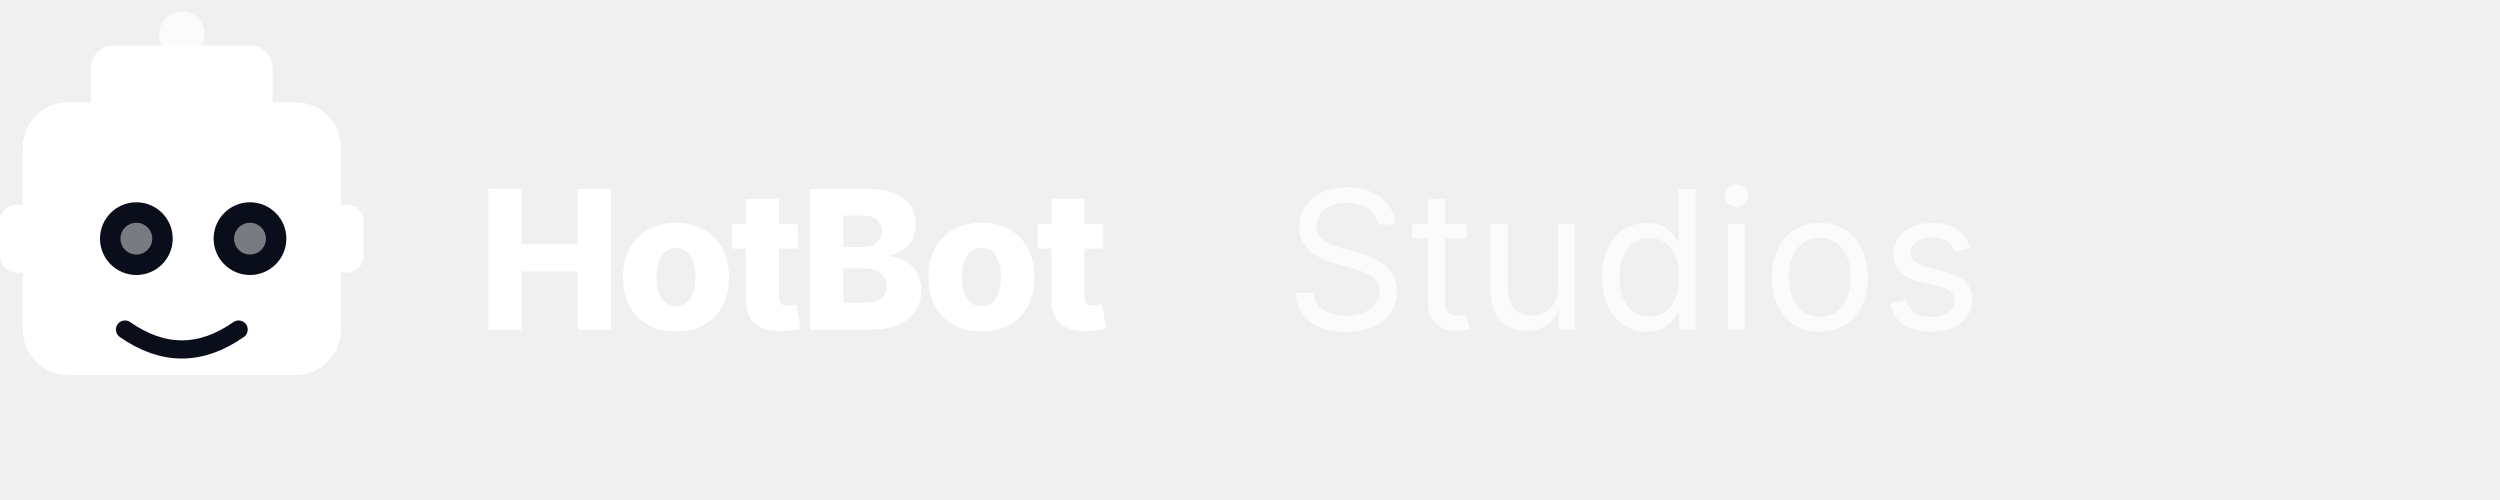
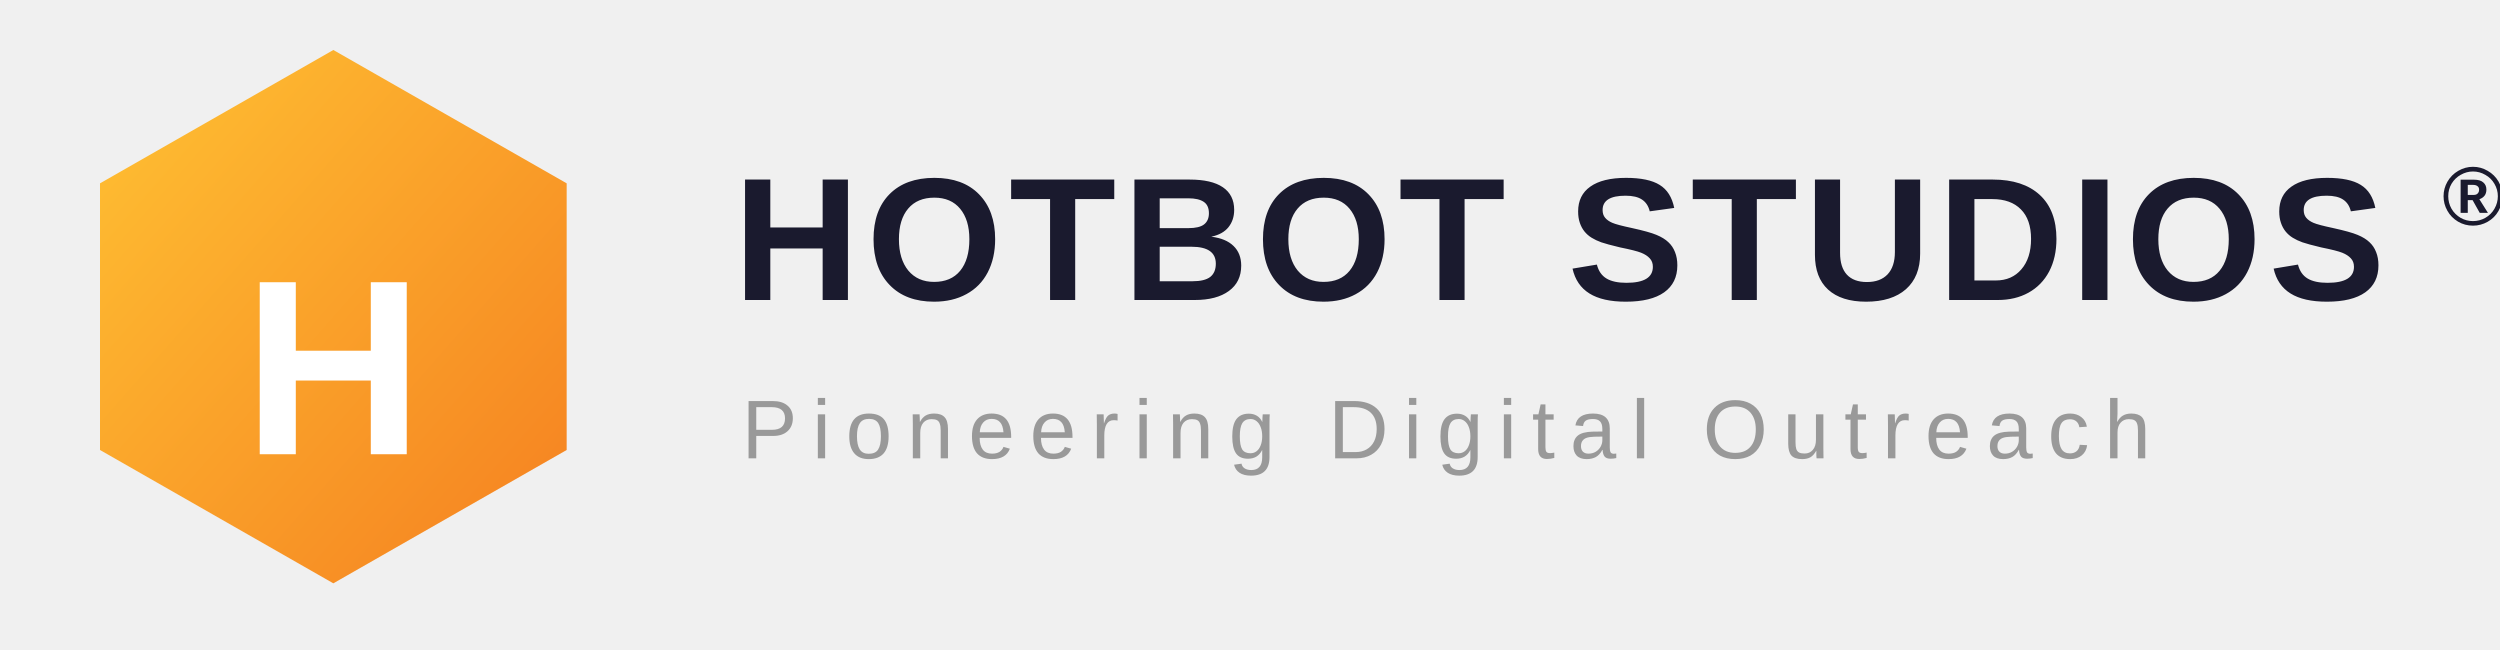
- <svg xmlns="http://www.w3.org/2000/svg" viewBox="0 0 220 44" fill="none" role="img" aria-label="HotBot Studios logo">
-   <rect x="2" y="9" width="28" height="24" rx="4" fill="white" />
-   <rect x="8" y="4" width="16" height="7" rx="2" fill="white" />
-   <circle cx="12" cy="21" r="3.2" fill="#0a0e1a" />
-   <circle cx="22" cy="21" r="3.2" fill="#0a0e1a" />
-   <circle cx="12" cy="21" r="1.4" fill="white" opacity="0.45" />
-   <circle cx="22" cy="21" r="1.4" fill="white" opacity="0.45" />
-   <path d="M11 29 Q16 32.5 21 29" stroke="#0a0e1a" stroke-width="1.6" stroke-linecap="round" />
-   <rect x="0" y="18" width="3" height="6" rx="1.5" fill="white" />
-   <rect x="29" y="18" width="3" height="6" rx="1.5" fill="white" />
-   <circle cx="16" cy="3" r="2" fill="white" opacity="0.7" />
-   <text x="42" y="29" font-family="'Inter','SF Pro Display',-apple-system,sans-serif" font-size="17" font-weight="800" letter-spacing="-0.5" fill="white">HotBot</text>
-   <text x="113" y="29" font-family="'Inter','SF Pro Display',-apple-system,sans-serif" font-size="17" font-weight="400" letter-spacing="0.2" fill="rgba(255,255,255,0.72)">Studios</text>
+ <svg xmlns="http://www.w3.org/2000/svg" viewBox="0 0 300 78" width="300" height="78">
+   <defs>
+     <linearGradient id="hexGrad" x1="0%" y1="0%" x2="100%" y2="100%">
+       <stop offset="0%" stop-color="#FFC233" />
+       <stop offset="100%" stop-color="#F57F20" />
+     </linearGradient>
+   </defs>
+   <polygon points="40,6 68,22 68,54 40,70 12,54 12,22" fill="url(#hexGrad)" />
+   <text x="40" y="46" text-anchor="middle" dominant-baseline="middle" font-family="'Arial Black', Arial, sans-serif" font-weight="900" font-size="30" fill="white">H</text>
+   <text font-family="'Arial Black', Arial, sans-serif" font-weight="900" font-size="21" fill="#1a1a2e" letter-spacing="0.8">
+     <tspan x="88" y="36">HOTBOT STUDIOS</tspan>
+     <tspan font-size="10" dy="-9" dx="1">®</tspan>
+   </text>
+   <text x="89" y="55" font-family="'Helvetica Neue', Arial, sans-serif" font-size="10" fill="#999999" letter-spacing="1.8">
+     Pioneering Digital Outreach
+   </text>
</svg>
